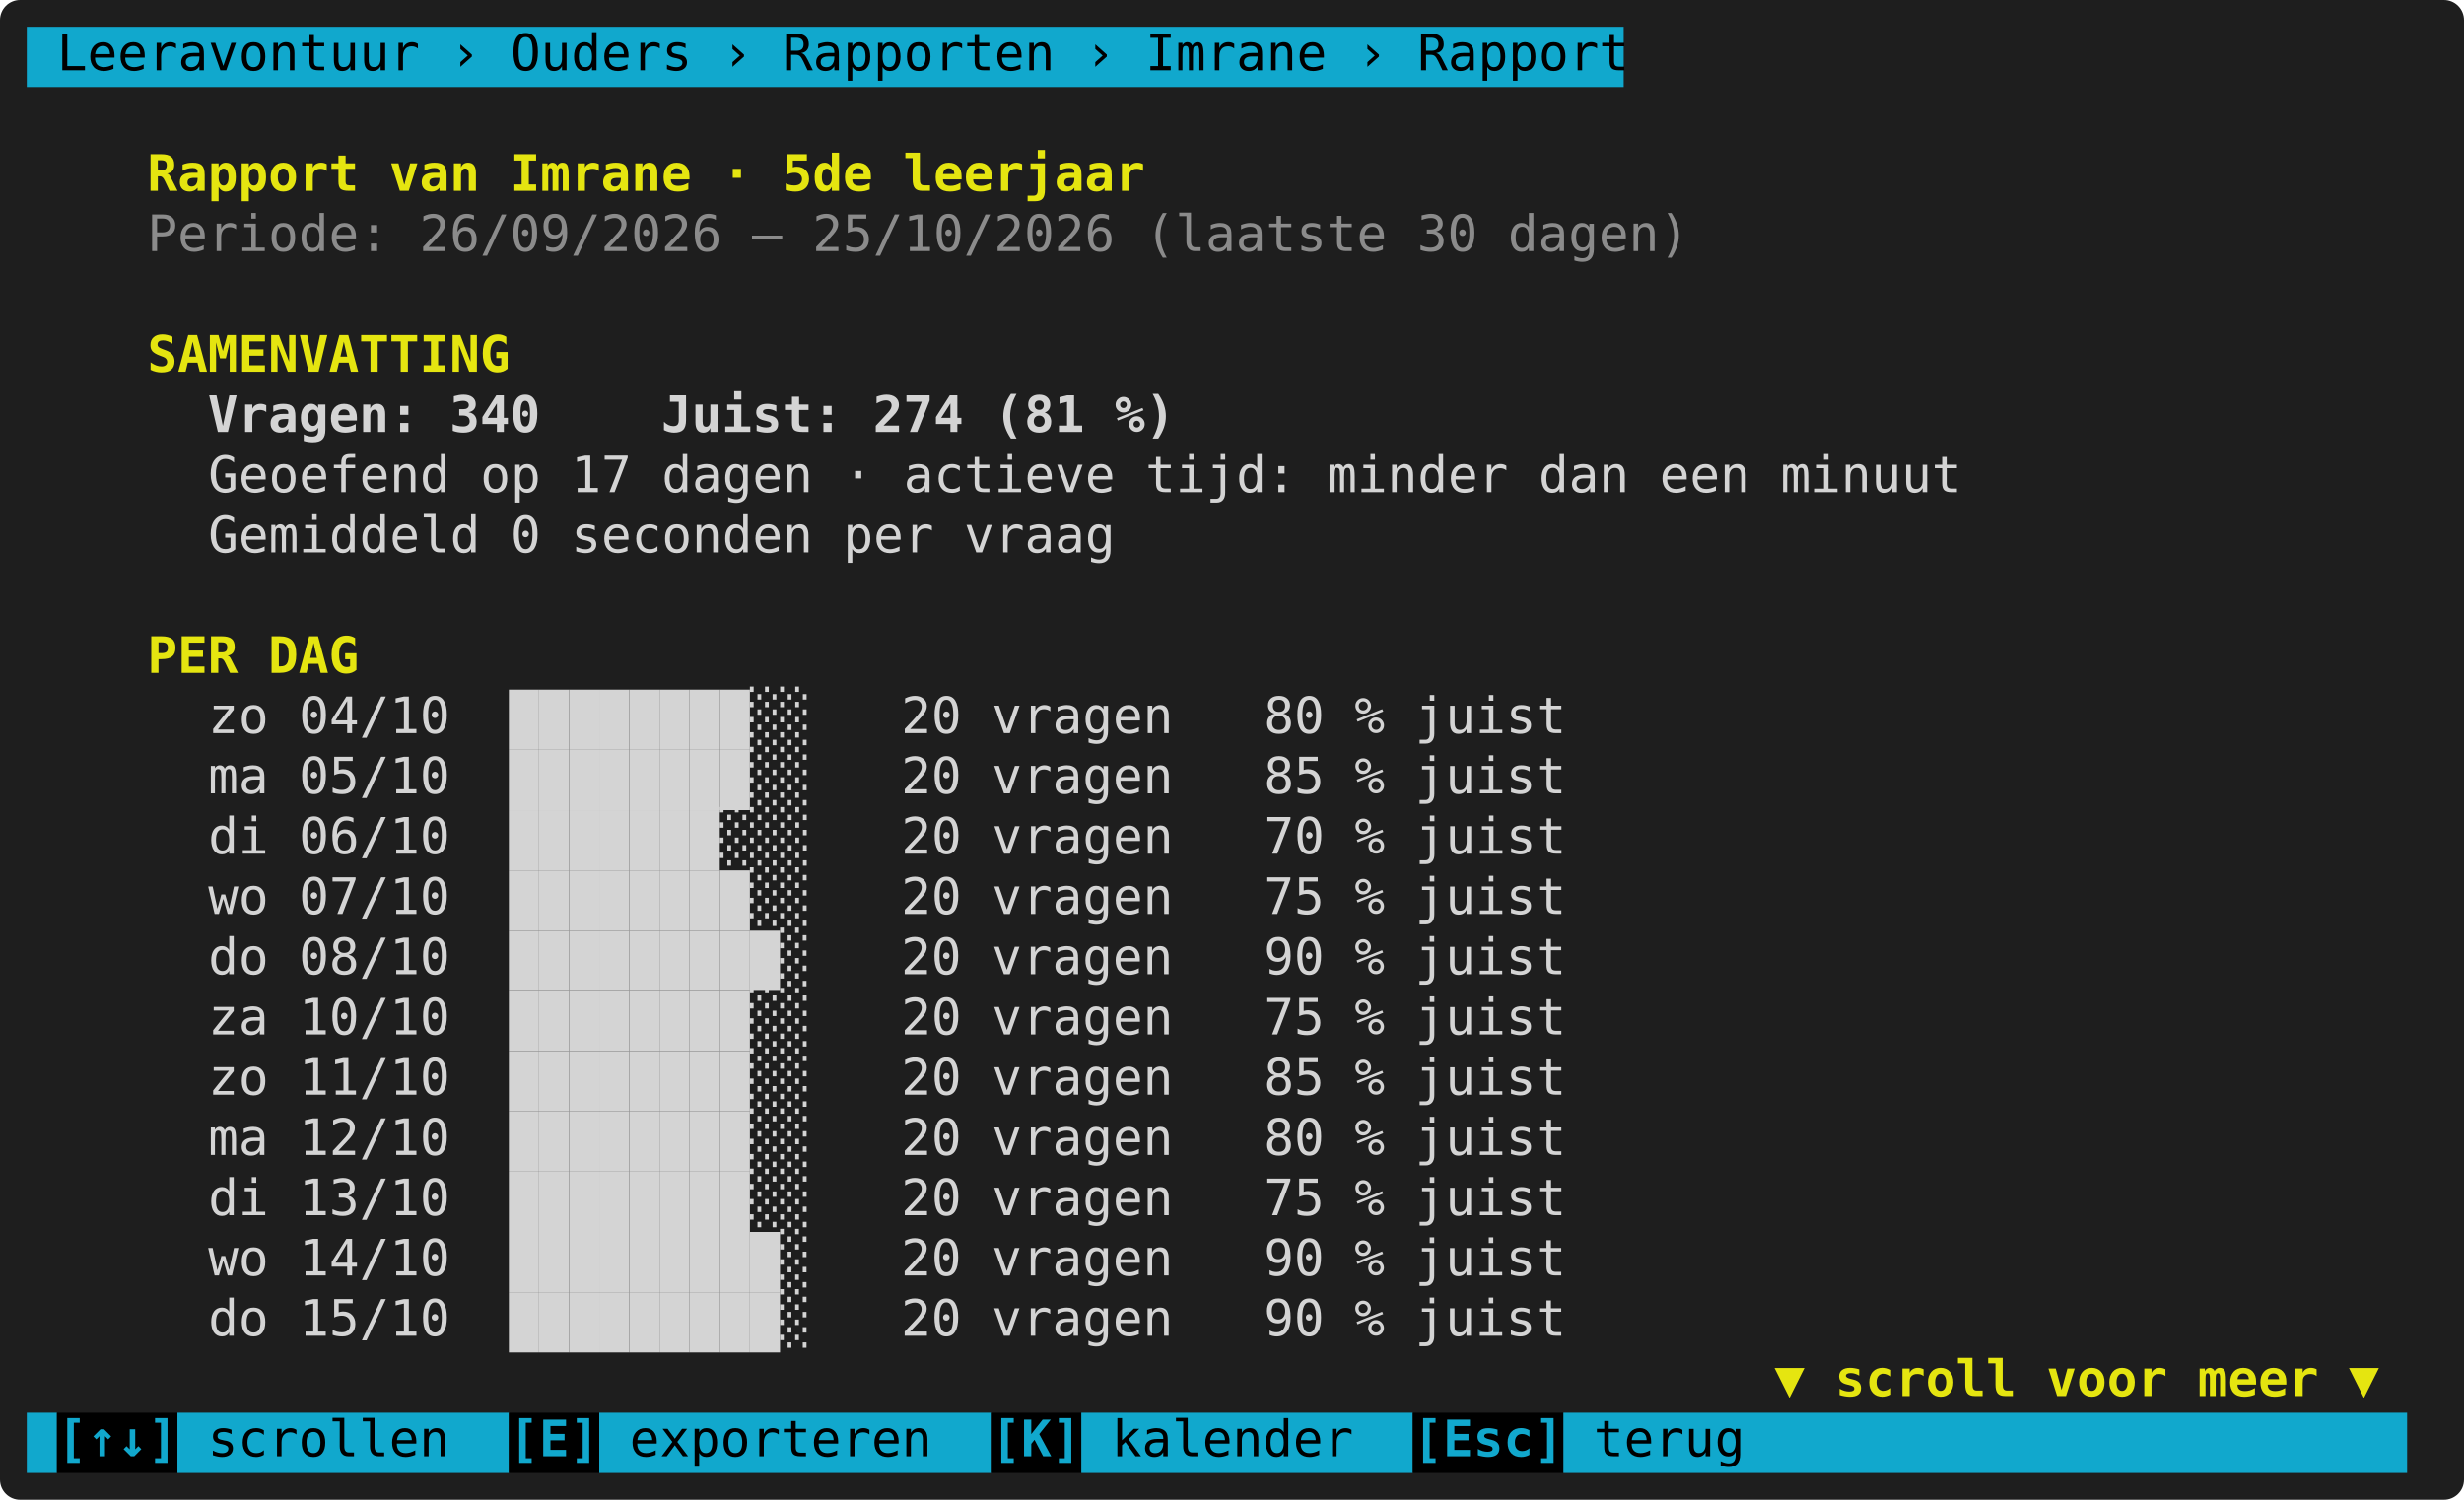
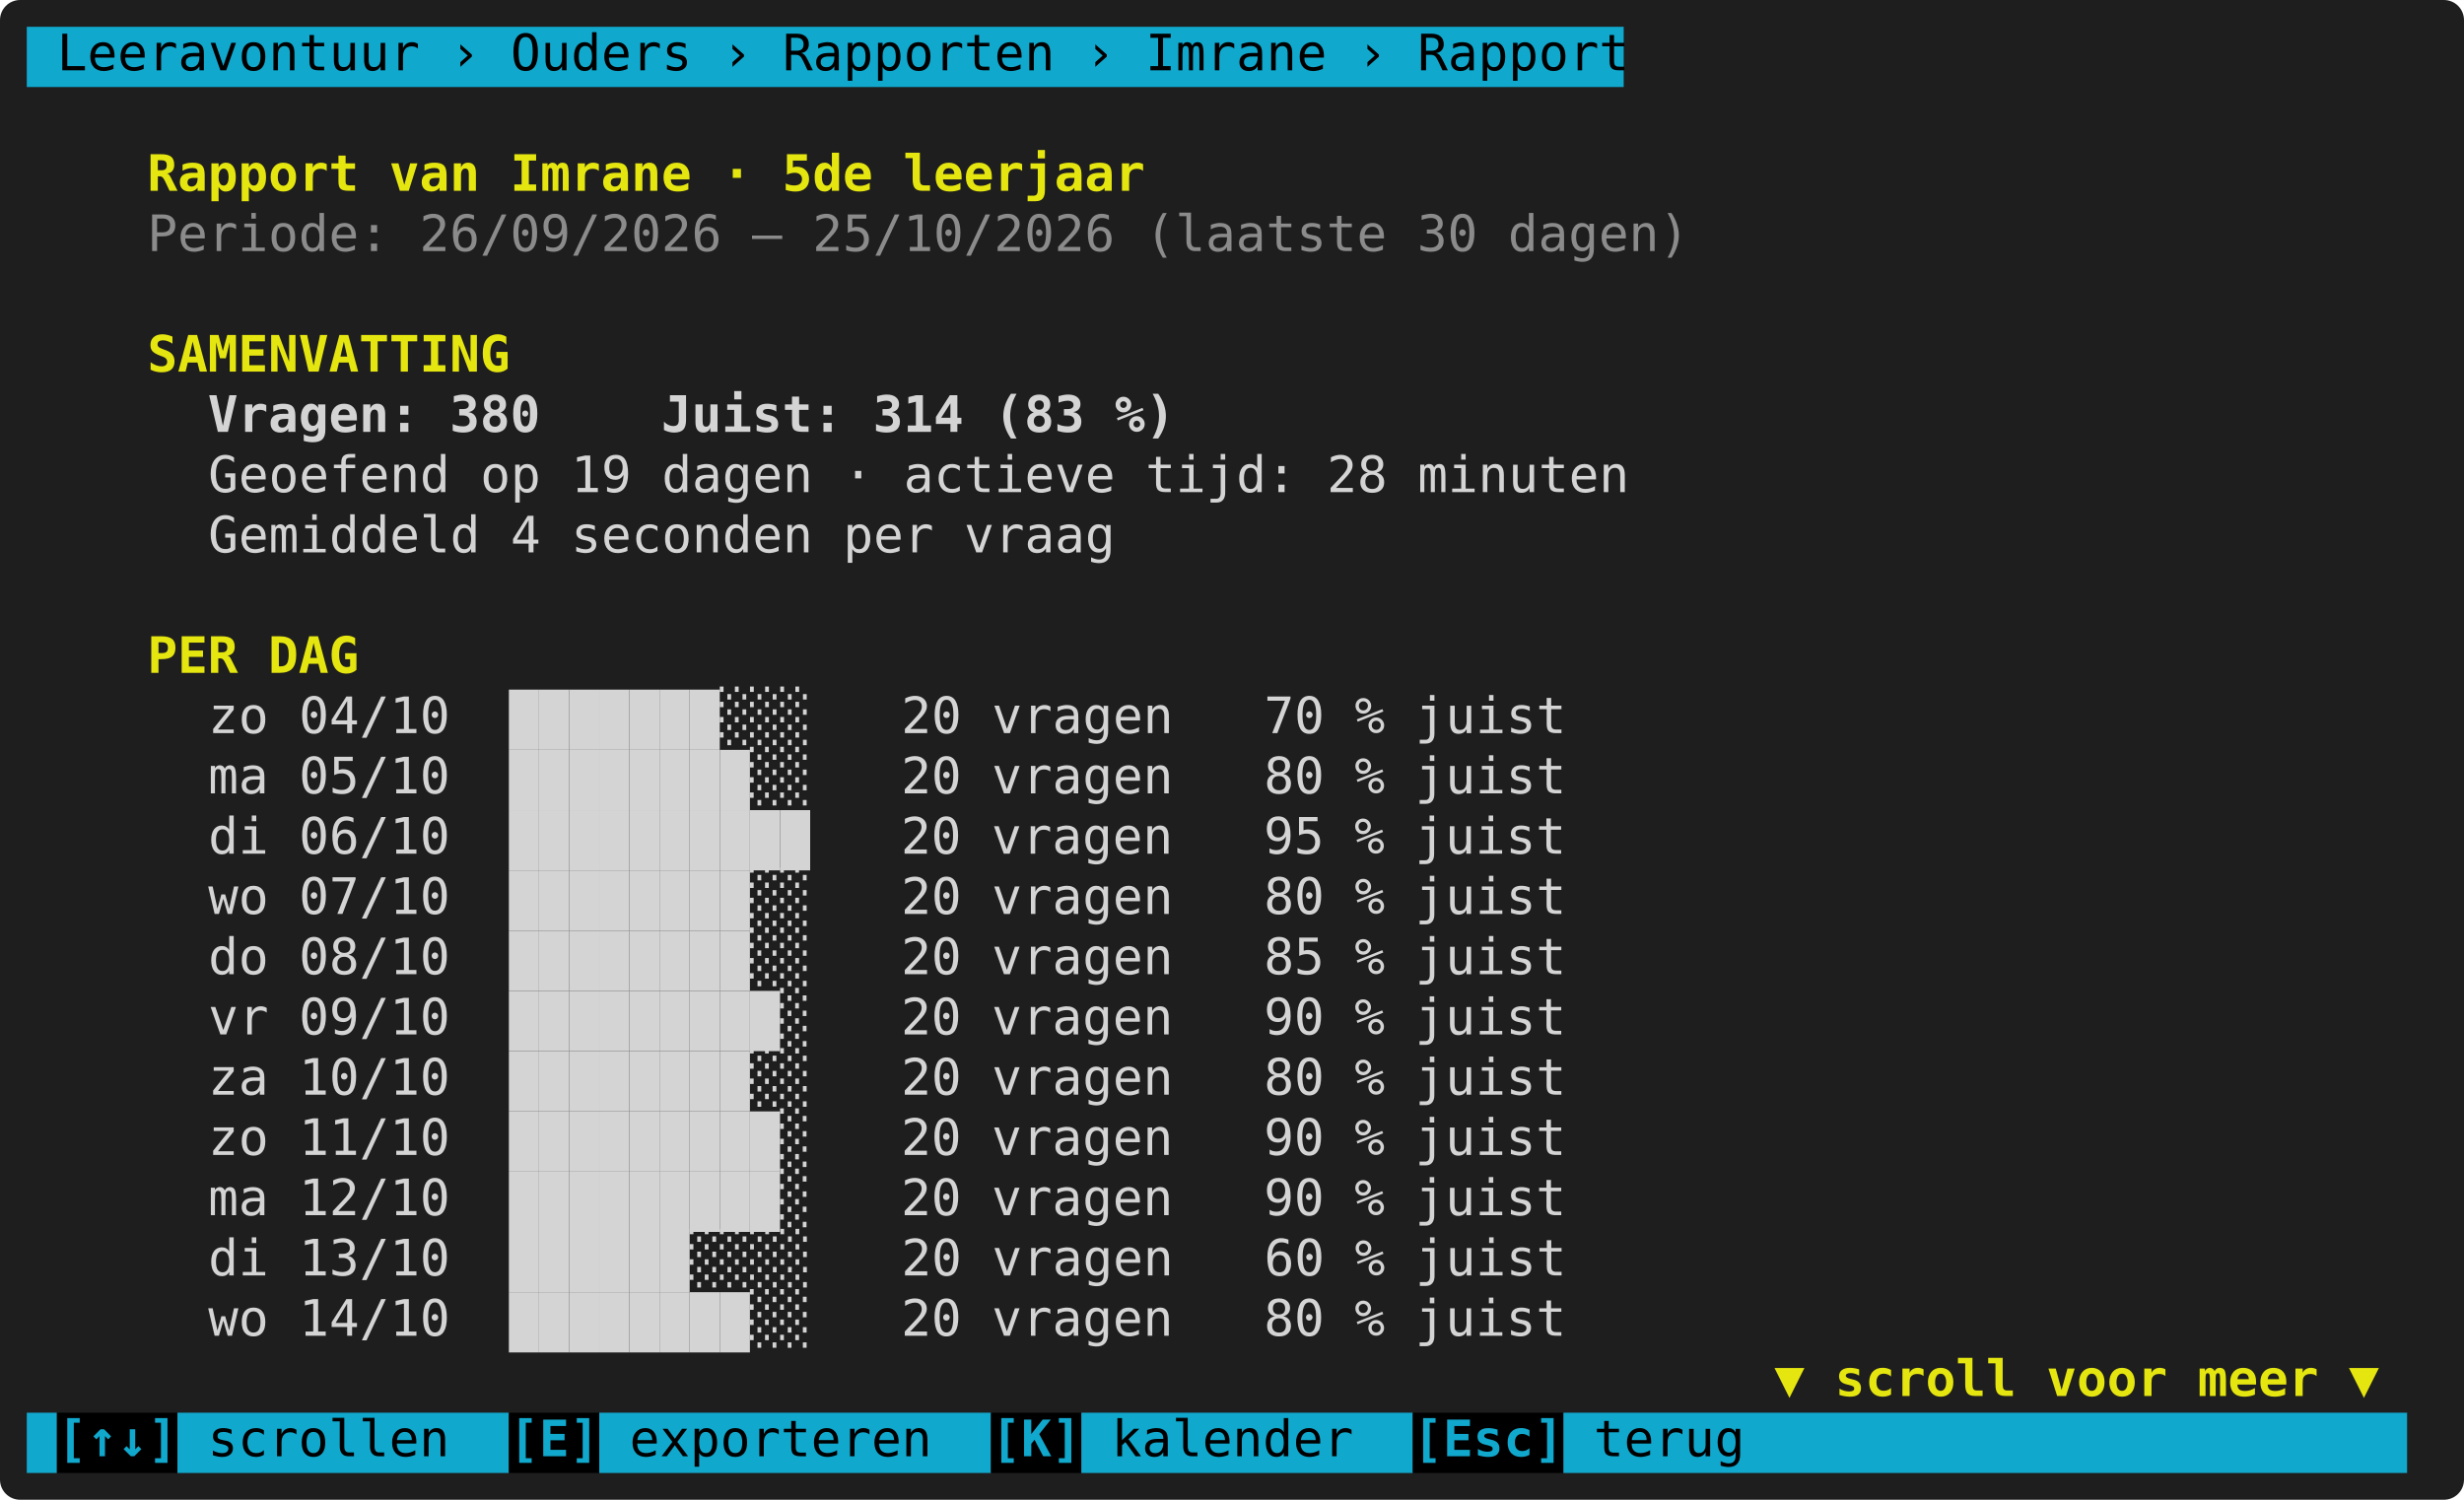
<svg xmlns="http://www.w3.org/2000/svg" width="736" height="448" viewBox="0 0 736 448" role="img" aria-label="Een rapport">
  <rect width="736" height="448" rx="6" fill="#1e1e1e" />
  <g font-family="DejaVu Sans Mono, Menlo, Consolas, monospace" font-size="15">
    <rect x="8" y="8" width="477" height="18" fill="#11a8cd" />
    <text x="8" y="21" textLength="477" lengthAdjust="spacingAndGlyphs" xml:space="preserve" fill="#000000"> Leeravontuur › Ouders › Rapporten › Imrane › Rapport</text>
    <text x="44" y="57" textLength="297" lengthAdjust="spacingAndGlyphs" xml:space="preserve" fill="#e5e510" font-weight="bold">Rapport van Imrane · 5de leerjaar</text>
    <text x="44" y="75" textLength="459" lengthAdjust="spacingAndGlyphs" xml:space="preserve" fill="#d4d4d4" opacity="0.6">Periode: 26/09/2026 – 25/10/2026 (laatste 30 dagen)</text>
    <text x="44" y="111" textLength="108" lengthAdjust="spacingAndGlyphs" xml:space="preserve" fill="#e5e510" font-weight="bold">SAMENVATTING</text>
-     <text x="44" y="129" textLength="306" lengthAdjust="spacingAndGlyphs" xml:space="preserve" fill="#d4d4d4" font-weight="bold">  Vragen: 340    Juist: 274 (81 %)</text>
-     <text x="8" y="147" textLength="720" lengthAdjust="spacingAndGlyphs" xml:space="preserve" fill="#d4d4d4">      Geoefend op 17 dagen · actieve tijd: minder dan een minuut                </text>
-     <text x="8" y="165" textLength="720" lengthAdjust="spacingAndGlyphs" xml:space="preserve" fill="#d4d4d4">      Gemiddeld 0 seconden per vraag                                            </text>
+     <text x="44" y="129" textLength="306" lengthAdjust="spacingAndGlyphs" xml:space="preserve" fill="#d4d4d4" font-weight="bold">  Vragen: 380    Juist: 314 (83 %)</text>
+     <text x="8" y="147" textLength="720" lengthAdjust="spacingAndGlyphs" xml:space="preserve" fill="#d4d4d4">      Geoefend op 19 dagen · actieve tijd: 28 minuten                           </text>
+     <text x="8" y="165" textLength="720" lengthAdjust="spacingAndGlyphs" xml:space="preserve" fill="#d4d4d4">      Gemiddeld 4 seconden per vraag                                            </text>
    <text x="44" y="201" textLength="63" lengthAdjust="spacingAndGlyphs" xml:space="preserve" fill="#e5e510" font-weight="bold">PER DAG</text>
    <rect x="152" y="206" width="9" height="18" fill="#d4d4d4" />
    <rect x="161" y="206" width="9" height="18" fill="#d4d4d4" />
    <rect x="170" y="206" width="9" height="18" fill="#d4d4d4" />
    <rect x="179" y="206" width="9" height="18" fill="#d4d4d4" />
    <rect x="188" y="206" width="9" height="18" fill="#d4d4d4" />
    <rect x="197" y="206" width="9" height="18" fill="#d4d4d4" />
    <rect x="206" y="206" width="9" height="18" fill="#d4d4d4" />
-     <rect x="215" y="206" width="9" height="18" fill="#d4d4d4" />
    <text x="8" y="219" textLength="144" lengthAdjust="spacingAndGlyphs" xml:space="preserve" fill="#d4d4d4">      zo 04/10  </text>
-     <text x="224" y="219" textLength="504" lengthAdjust="spacingAndGlyphs" xml:space="preserve" fill="#d4d4d4">░░   20 vragen   80 % juist                             </text>
+     <text x="215" y="219" textLength="513" lengthAdjust="spacingAndGlyphs" xml:space="preserve" fill="#d4d4d4">░░░   20 vragen   70 % juist                             </text>
    <rect x="152" y="224" width="9" height="18" fill="#d4d4d4" />
    <rect x="161" y="224" width="9" height="18" fill="#d4d4d4" />
    <rect x="170" y="224" width="9" height="18" fill="#d4d4d4" />
    <rect x="179" y="224" width="9" height="18" fill="#d4d4d4" />
    <rect x="188" y="224" width="9" height="18" fill="#d4d4d4" />
    <rect x="197" y="224" width="9" height="18" fill="#d4d4d4" />
    <rect x="206" y="224" width="9" height="18" fill="#d4d4d4" />
    <rect x="215" y="224" width="9" height="18" fill="#d4d4d4" />
    <text x="8" y="237" textLength="144" lengthAdjust="spacingAndGlyphs" xml:space="preserve" fill="#d4d4d4">      ma 05/10  </text>
-     <text x="224" y="237" textLength="504" lengthAdjust="spacingAndGlyphs" xml:space="preserve" fill="#d4d4d4">░░   20 vragen   85 % juist                             </text>
+     <text x="224" y="237" textLength="504" lengthAdjust="spacingAndGlyphs" xml:space="preserve" fill="#d4d4d4">░░   20 vragen   80 % juist                             </text>
    <rect x="152" y="242" width="9" height="18" fill="#d4d4d4" />
    <rect x="161" y="242" width="9" height="18" fill="#d4d4d4" />
    <rect x="170" y="242" width="9" height="18" fill="#d4d4d4" />
    <rect x="179" y="242" width="9" height="18" fill="#d4d4d4" />
    <rect x="188" y="242" width="9" height="18" fill="#d4d4d4" />
    <rect x="197" y="242" width="9" height="18" fill="#d4d4d4" />
    <rect x="206" y="242" width="9" height="18" fill="#d4d4d4" />
+     <rect x="215" y="242" width="9" height="18" fill="#d4d4d4" />
+     <rect x="224" y="242" width="9" height="18" fill="#d4d4d4" />
+     <rect x="233" y="242" width="9" height="18" fill="#d4d4d4" />
    <text x="8" y="255" textLength="144" lengthAdjust="spacingAndGlyphs" xml:space="preserve" fill="#d4d4d4">      di 06/10  </text>
-     <text x="215" y="255" textLength="513" lengthAdjust="spacingAndGlyphs" xml:space="preserve" fill="#d4d4d4">░░░   20 vragen   70 % juist                             </text>
+     <text x="242" y="255" textLength="486" lengthAdjust="spacingAndGlyphs" xml:space="preserve" fill="#d4d4d4">   20 vragen   95 % juist                             </text>
    <rect x="152" y="260" width="9" height="18" fill="#d4d4d4" />
    <rect x="161" y="260" width="9" height="18" fill="#d4d4d4" />
    <rect x="170" y="260" width="9" height="18" fill="#d4d4d4" />
    <rect x="179" y="260" width="9" height="18" fill="#d4d4d4" />
    <rect x="188" y="260" width="9" height="18" fill="#d4d4d4" />
    <rect x="197" y="260" width="9" height="18" fill="#d4d4d4" />
    <rect x="206" y="260" width="9" height="18" fill="#d4d4d4" />
    <rect x="215" y="260" width="9" height="18" fill="#d4d4d4" />
    <text x="8" y="273" textLength="144" lengthAdjust="spacingAndGlyphs" xml:space="preserve" fill="#d4d4d4">      wo 07/10  </text>
-     <text x="224" y="273" textLength="504" lengthAdjust="spacingAndGlyphs" xml:space="preserve" fill="#d4d4d4">░░   20 vragen   75 % juist                             </text>
+     <text x="224" y="273" textLength="504" lengthAdjust="spacingAndGlyphs" xml:space="preserve" fill="#d4d4d4">░░   20 vragen   80 % juist                             </text>
    <rect x="152" y="278" width="9" height="18" fill="#d4d4d4" />
    <rect x="161" y="278" width="9" height="18" fill="#d4d4d4" />
    <rect x="170" y="278" width="9" height="18" fill="#d4d4d4" />
    <rect x="179" y="278" width="9" height="18" fill="#d4d4d4" />
    <rect x="188" y="278" width="9" height="18" fill="#d4d4d4" />
    <rect x="197" y="278" width="9" height="18" fill="#d4d4d4" />
    <rect x="206" y="278" width="9" height="18" fill="#d4d4d4" />
    <rect x="215" y="278" width="9" height="18" fill="#d4d4d4" />
-     <rect x="224" y="278" width="9" height="18" fill="#d4d4d4" />
    <text x="8" y="291" textLength="144" lengthAdjust="spacingAndGlyphs" xml:space="preserve" fill="#d4d4d4">      do 08/10  </text>
-     <text x="233" y="291" textLength="495" lengthAdjust="spacingAndGlyphs" xml:space="preserve" fill="#d4d4d4">░   20 vragen   90 % juist                             </text>
+     <text x="224" y="291" textLength="504" lengthAdjust="spacingAndGlyphs" xml:space="preserve" fill="#d4d4d4">░░   20 vragen   85 % juist                             </text>
    <rect x="152" y="296" width="9" height="18" fill="#d4d4d4" />
    <rect x="161" y="296" width="9" height="18" fill="#d4d4d4" />
    <rect x="170" y="296" width="9" height="18" fill="#d4d4d4" />
    <rect x="179" y="296" width="9" height="18" fill="#d4d4d4" />
    <rect x="188" y="296" width="9" height="18" fill="#d4d4d4" />
    <rect x="197" y="296" width="9" height="18" fill="#d4d4d4" />
    <rect x="206" y="296" width="9" height="18" fill="#d4d4d4" />
    <rect x="215" y="296" width="9" height="18" fill="#d4d4d4" />
-     <text x="8" y="309" textLength="144" lengthAdjust="spacingAndGlyphs" xml:space="preserve" fill="#d4d4d4">      za 10/10  </text>
-     <text x="224" y="309" textLength="504" lengthAdjust="spacingAndGlyphs" xml:space="preserve" fill="#d4d4d4">░░   20 vragen   75 % juist                             </text>
+     <rect x="224" y="296" width="9" height="18" fill="#d4d4d4" />
+     <text x="8" y="309" textLength="144" lengthAdjust="spacingAndGlyphs" xml:space="preserve" fill="#d4d4d4">      vr 09/10  </text>
+     <text x="233" y="309" textLength="495" lengthAdjust="spacingAndGlyphs" xml:space="preserve" fill="#d4d4d4">░   20 vragen   90 % juist                             </text>
    <rect x="152" y="314" width="9" height="18" fill="#d4d4d4" />
    <rect x="161" y="314" width="9" height="18" fill="#d4d4d4" />
    <rect x="170" y="314" width="9" height="18" fill="#d4d4d4" />
    <rect x="179" y="314" width="9" height="18" fill="#d4d4d4" />
    <rect x="188" y="314" width="9" height="18" fill="#d4d4d4" />
    <rect x="197" y="314" width="9" height="18" fill="#d4d4d4" />
    <rect x="206" y="314" width="9" height="18" fill="#d4d4d4" />
    <rect x="215" y="314" width="9" height="18" fill="#d4d4d4" />
-     <text x="8" y="327" textLength="144" lengthAdjust="spacingAndGlyphs" xml:space="preserve" fill="#d4d4d4">      zo 11/10  </text>
-     <text x="224" y="327" textLength="504" lengthAdjust="spacingAndGlyphs" xml:space="preserve" fill="#d4d4d4">░░   20 vragen   85 % juist                             </text>
+     <text x="8" y="327" textLength="144" lengthAdjust="spacingAndGlyphs" xml:space="preserve" fill="#d4d4d4">      za 10/10  </text>
+     <text x="224" y="327" textLength="504" lengthAdjust="spacingAndGlyphs" xml:space="preserve" fill="#d4d4d4">░░   20 vragen   80 % juist                             </text>
    <rect x="152" y="332" width="9" height="18" fill="#d4d4d4" />
    <rect x="161" y="332" width="9" height="18" fill="#d4d4d4" />
    <rect x="170" y="332" width="9" height="18" fill="#d4d4d4" />
    <rect x="179" y="332" width="9" height="18" fill="#d4d4d4" />
    <rect x="188" y="332" width="9" height="18" fill="#d4d4d4" />
    <rect x="197" y="332" width="9" height="18" fill="#d4d4d4" />
    <rect x="206" y="332" width="9" height="18" fill="#d4d4d4" />
    <rect x="215" y="332" width="9" height="18" fill="#d4d4d4" />
-     <text x="8" y="345" textLength="144" lengthAdjust="spacingAndGlyphs" xml:space="preserve" fill="#d4d4d4">      ma 12/10  </text>
-     <text x="224" y="345" textLength="504" lengthAdjust="spacingAndGlyphs" xml:space="preserve" fill="#d4d4d4">░░   20 vragen   80 % juist                             </text>
+     <rect x="224" y="332" width="9" height="18" fill="#d4d4d4" />
+     <text x="8" y="345" textLength="144" lengthAdjust="spacingAndGlyphs" xml:space="preserve" fill="#d4d4d4">      zo 11/10  </text>
+     <text x="233" y="345" textLength="495" lengthAdjust="spacingAndGlyphs" xml:space="preserve" fill="#d4d4d4">░   20 vragen   90 % juist                             </text>
    <rect x="152" y="350" width="9" height="18" fill="#d4d4d4" />
    <rect x="161" y="350" width="9" height="18" fill="#d4d4d4" />
    <rect x="170" y="350" width="9" height="18" fill="#d4d4d4" />
    <rect x="179" y="350" width="9" height="18" fill="#d4d4d4" />
    <rect x="188" y="350" width="9" height="18" fill="#d4d4d4" />
    <rect x="197" y="350" width="9" height="18" fill="#d4d4d4" />
    <rect x="206" y="350" width="9" height="18" fill="#d4d4d4" />
    <rect x="215" y="350" width="9" height="18" fill="#d4d4d4" />
-     <text x="8" y="363" textLength="144" lengthAdjust="spacingAndGlyphs" xml:space="preserve" fill="#d4d4d4">      di 13/10  </text>
-     <text x="224" y="363" textLength="504" lengthAdjust="spacingAndGlyphs" xml:space="preserve" fill="#d4d4d4">░░   20 vragen   75 % juist                             </text>
+     <rect x="224" y="350" width="9" height="18" fill="#d4d4d4" />
+     <text x="8" y="363" textLength="144" lengthAdjust="spacingAndGlyphs" xml:space="preserve" fill="#d4d4d4">      ma 12/10  </text>
+     <text x="233" y="363" textLength="495" lengthAdjust="spacingAndGlyphs" xml:space="preserve" fill="#d4d4d4">░   20 vragen   90 % juist                             </text>
    <rect x="152" y="368" width="9" height="18" fill="#d4d4d4" />
    <rect x="161" y="368" width="9" height="18" fill="#d4d4d4" />
    <rect x="170" y="368" width="9" height="18" fill="#d4d4d4" />
    <rect x="179" y="368" width="9" height="18" fill="#d4d4d4" />
    <rect x="188" y="368" width="9" height="18" fill="#d4d4d4" />
    <rect x="197" y="368" width="9" height="18" fill="#d4d4d4" />
-     <rect x="206" y="368" width="9" height="18" fill="#d4d4d4" />
-     <rect x="215" y="368" width="9" height="18" fill="#d4d4d4" />
-     <rect x="224" y="368" width="9" height="18" fill="#d4d4d4" />
-     <text x="8" y="381" textLength="144" lengthAdjust="spacingAndGlyphs" xml:space="preserve" fill="#d4d4d4">      wo 14/10  </text>
-     <text x="233" y="381" textLength="495" lengthAdjust="spacingAndGlyphs" xml:space="preserve" fill="#d4d4d4">░   20 vragen   90 % juist                             </text>
+     <text x="8" y="381" textLength="144" lengthAdjust="spacingAndGlyphs" xml:space="preserve" fill="#d4d4d4">      di 13/10  </text>
+     <text x="206" y="381" textLength="522" lengthAdjust="spacingAndGlyphs" xml:space="preserve" fill="#d4d4d4">░░░░   20 vragen   60 % juist                             </text>
    <rect x="152" y="386" width="9" height="18" fill="#d4d4d4" />
    <rect x="161" y="386" width="9" height="18" fill="#d4d4d4" />
    <rect x="170" y="386" width="9" height="18" fill="#d4d4d4" />
    <rect x="179" y="386" width="9" height="18" fill="#d4d4d4" />
    <rect x="188" y="386" width="9" height="18" fill="#d4d4d4" />
    <rect x="197" y="386" width="9" height="18" fill="#d4d4d4" />
    <rect x="206" y="386" width="9" height="18" fill="#d4d4d4" />
    <rect x="215" y="386" width="9" height="18" fill="#d4d4d4" />
-     <rect x="224" y="386" width="9" height="18" fill="#d4d4d4" />
-     <text x="8" y="399" textLength="144" lengthAdjust="spacingAndGlyphs" xml:space="preserve" fill="#d4d4d4">      do 15/10  </text>
-     <text x="233" y="399" textLength="495" lengthAdjust="spacingAndGlyphs" xml:space="preserve" fill="#d4d4d4">░   20 vragen   90 % juist                             </text>
+     <text x="8" y="399" textLength="144" lengthAdjust="spacingAndGlyphs" xml:space="preserve" fill="#d4d4d4">      wo 14/10  </text>
+     <text x="224" y="399" textLength="504" lengthAdjust="spacingAndGlyphs" xml:space="preserve" fill="#d4d4d4">░░   20 vragen   80 % juist                             </text>
    <text x="530" y="417" textLength="180" lengthAdjust="spacingAndGlyphs" xml:space="preserve" fill="#e5e510" font-weight="bold">▼ scroll voor meer ▼</text>
    <rect x="8" y="422" width="9" height="18" fill="#11a8cd" />
    <rect x="17" y="422" width="36" height="18" fill="#000000" />
    <rect x="53" y="422" width="99" height="18" fill="#11a8cd" />
    <rect x="152" y="422" width="27" height="18" fill="#000000" />
    <rect x="179" y="422" width="117" height="18" fill="#11a8cd" />
    <rect x="296" y="422" width="27" height="18" fill="#000000" />
    <rect x="323" y="422" width="99" height="18" fill="#11a8cd" />
    <rect x="422" y="422" width="45" height="18" fill="#000000" />
    <rect x="467" y="422" width="252" height="18" fill="#11a8cd" />
    <text x="17" y="435" textLength="36" lengthAdjust="spacingAndGlyphs" xml:space="preserve" fill="#11a8cd" font-weight="bold">[↑↓]</text>
    <text x="53" y="435" textLength="99" lengthAdjust="spacingAndGlyphs" xml:space="preserve" fill="#000000"> scrollen  </text>
    <text x="152" y="435" textLength="27" lengthAdjust="spacingAndGlyphs" xml:space="preserve" fill="#11a8cd" font-weight="bold">[E]</text>
    <text x="179" y="435" textLength="117" lengthAdjust="spacingAndGlyphs" xml:space="preserve" fill="#000000"> exporteren  </text>
    <text x="296" y="435" textLength="27" lengthAdjust="spacingAndGlyphs" xml:space="preserve" fill="#11a8cd" font-weight="bold">[K]</text>
    <text x="323" y="435" textLength="99" lengthAdjust="spacingAndGlyphs" xml:space="preserve" fill="#000000"> kalender  </text>
    <text x="422" y="435" textLength="45" lengthAdjust="spacingAndGlyphs" xml:space="preserve" fill="#11a8cd" font-weight="bold">[Esc]</text>
    <text x="467" y="435" textLength="252" lengthAdjust="spacingAndGlyphs" xml:space="preserve" fill="#000000"> terug                      </text>
  </g>
</svg>
